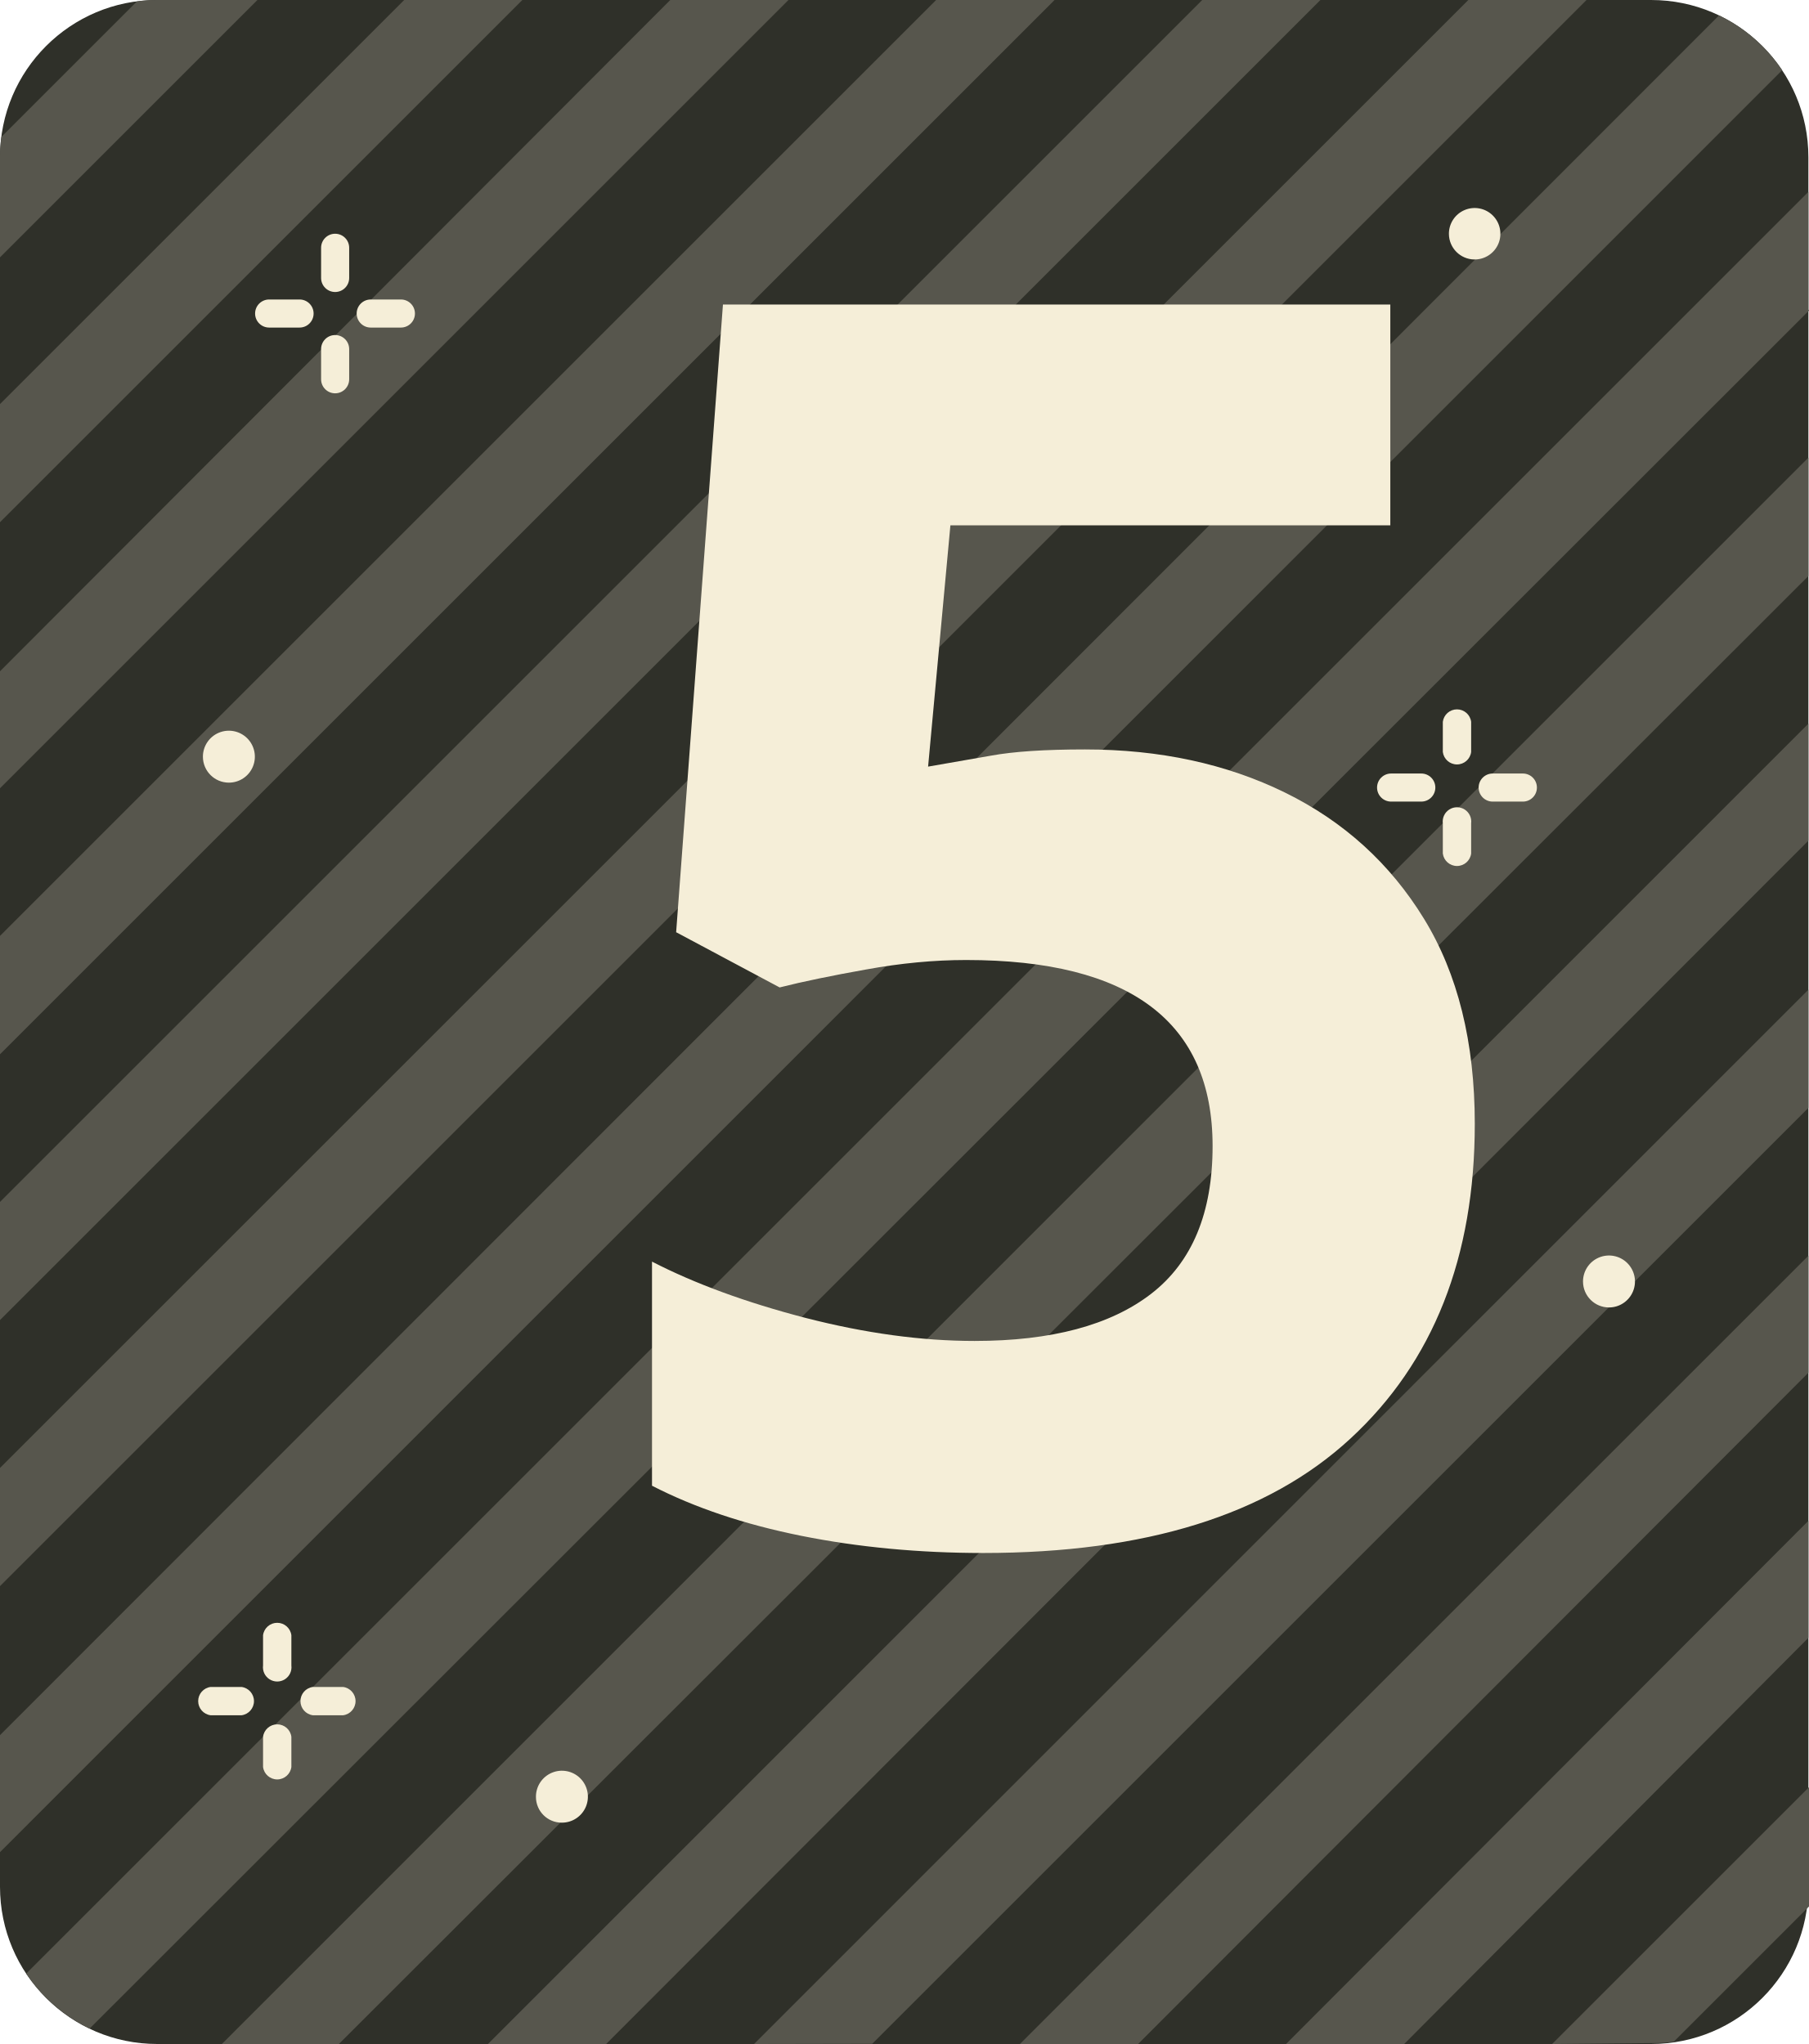
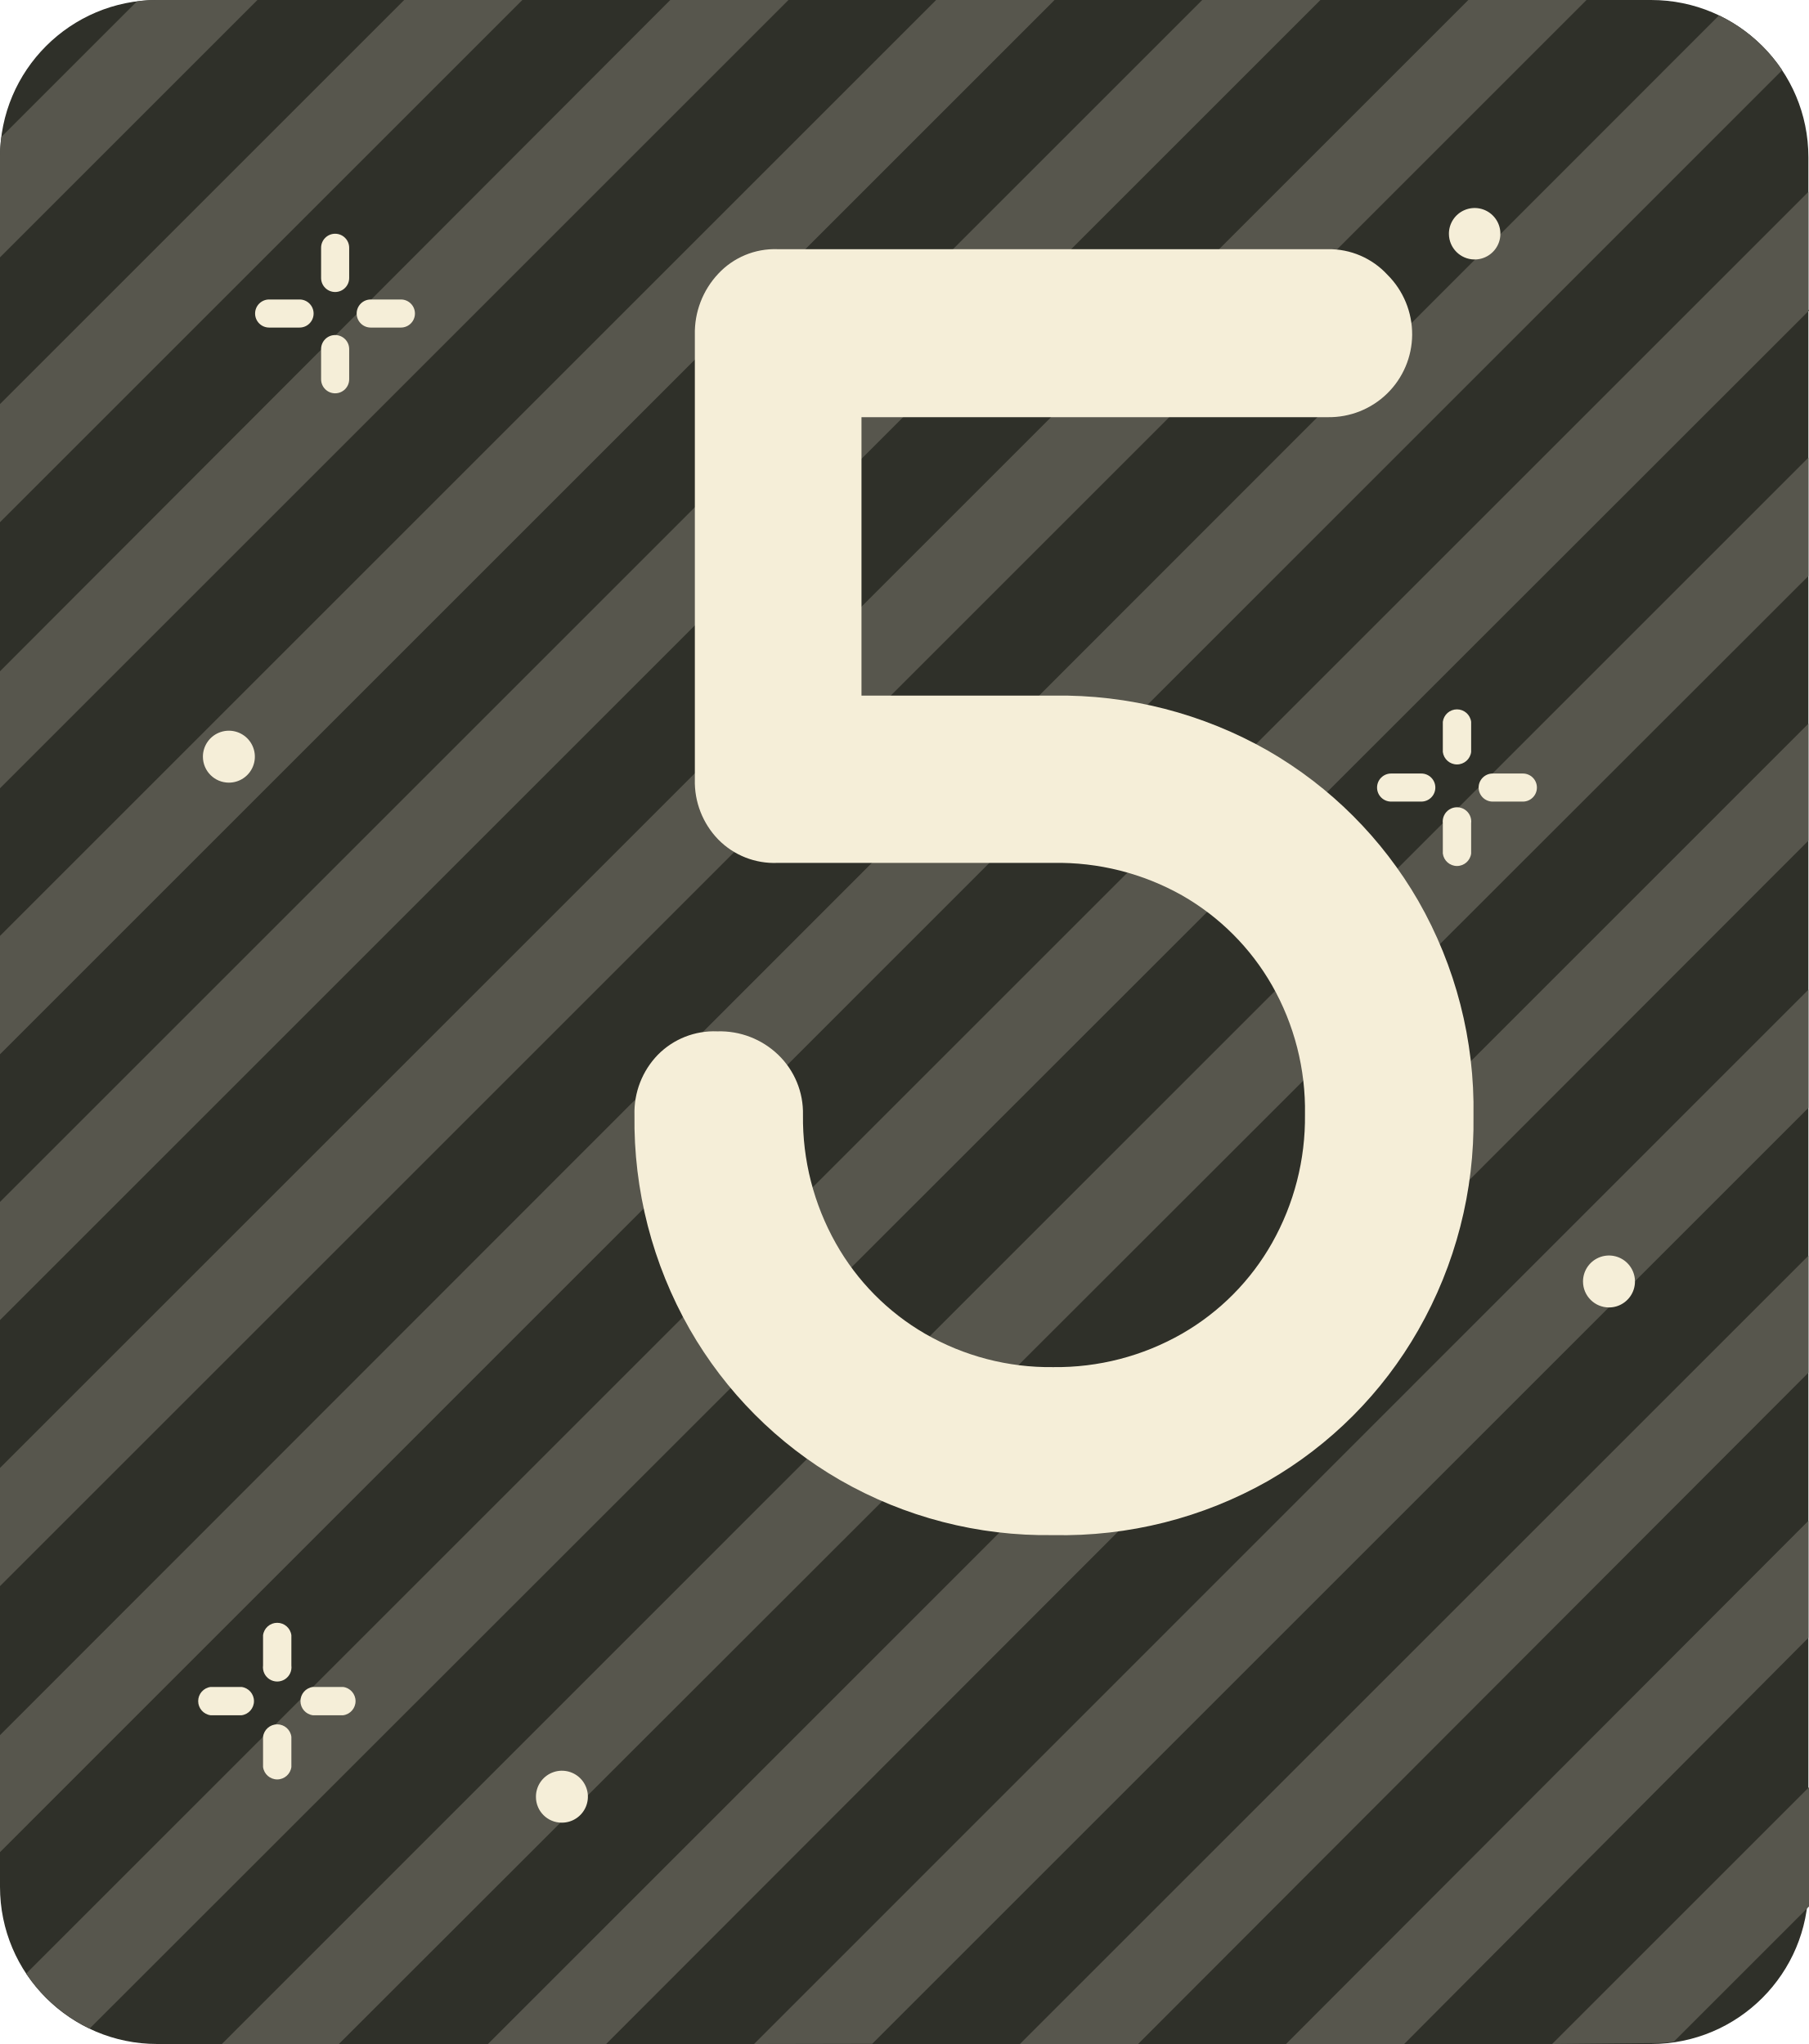
<svg xmlns="http://www.w3.org/2000/svg" viewBox="0 0 77.27 87.36">
  <defs>
-     <style>.cls-1{fill:#2f3029;}.cls-2{fill:#57564d;}.cls-2,.cls-4{fill-rule:evenodd;}.cls-3{font-size:73.71px;font-family:Comfortaa-Bold, Comfortaa;font-weight:700;}.cls-3,.cls-4{fill:#f5eed8;}</style>
+     <style>.cls-1{fill:#2f3029;}.cls-2{fill:#57564d;}.cls-2,.cls-4{fill-rule:evenodd;}.cls-3,.cls-4{fill:#f5eed8;}</style>
  </defs>
  <g id="Ebene_2" data-name="Ebene 2">
    <g id="OBJECTS">
      <rect class="cls-1" width="77.27" height="87.36" rx="6.72" />
      <path class="cls-2" d="M9.48,87.36h5L77.27,24.62V19.56L9.48,87.36Zm11.37,0L77.27,30.93v5L25.9,87.36Zm11.37,0L77.27,42.3v5.05l-40,40Zm11.36,0L77.27,53.67v5L48.63,87.36Zm11.37,0L77.27,65v5L60,87.36Zm11.37,0,11-11v4.23a8.14,8.14,0,0,1,0,.87l-5.8,5.8a6.15,6.15,0,0,1-.87.06Zm11-74.11L3.83,86.7a6.92,6.92,0,0,1-2.71-2.35L77.27,8.2v5.05ZM76.15,3,0,79.16v-5L73.45.66A6.82,6.82,0,0,1,76.15,3ZM67.79,0,0,67.79V62.74L62.74,0ZM56.42,0,0,56.42V51.37L51.37,0ZM45.06,0,0,45.06V40L40,0ZM33.69,0,0,33.69v-5L28.64,0ZM22.32,0,0,22.32V17.27L17.27,0ZM11,0H6.72a6.15,6.15,0,0,0-.87.06L.06,5.85A6.25,6.25,0,0,0,0,6.72V11Z" />
-       <text class="cls-3" transform="translate(24.25 65.64)">5</text>
+       <path class="cls-3" d="M45,65.61a17.71,17.71,0,0,1-9.12-2.36,17.45,17.45,0,0,1-6.41-6.44,18,18,0,0,1-2.36-9.16,3.55,3.55,0,0,1,1-2.57,3.37,3.37,0,0,1,2.54-1,3.59,3.59,0,0,1,2.6,1,3.45,3.45,0,0,1,1.06,2.57,10.91,10.91,0,0,0,1.41,5.5A10.31,10.31,0,0,0,39.52,57,10.68,10.68,0,0,0,45,58.43,10.81,10.81,0,0,0,50.51,57a10.34,10.34,0,0,0,3.84-3.87,10.91,10.91,0,0,0,1.41-5.5,10.77,10.77,0,0,0-1.41-5.52,10.33,10.33,0,0,0-3.84-3.84A10.81,10.81,0,0,0,45,36.88H33.22a3.35,3.35,0,0,1-2.53-1,3.55,3.55,0,0,1-1-2.57v-19a3.69,3.69,0,0,1,1-2.61,3.3,3.3,0,0,1,2.53-1.05H56.74a3.39,3.39,0,0,1,2.54,1.09,3.59,3.59,0,0,1,1.06,2.57,3.55,3.55,0,0,1-3.6,3.52H36.81v11.9H45a17.94,17.94,0,0,1,9.19,2.36,17.52,17.52,0,0,1,6.41,6.41,17.87,17.87,0,0,1,2.36,9.19,17.91,17.91,0,0,1-2.36,9.16,17.37,17.37,0,0,1-6.41,6.44A17.84,17.84,0,0,1,45,65.61Z" />
      <path class="cls-4" d="M11.24,69.89a.61.61,0,0,1,1.21,0v1.29a.61.61,0,1,1-1.21,0V69.89Zm3.42,2.21a.61.61,0,0,1,0,1.21H13.37a.61.61,0,0,1,0-1.21Zm-4.34,0a.61.61,0,0,1,0,1.21H9A.61.61,0,0,1,9,72.1Zm.92,2.13a.61.61,0,0,1,1.21,0v1.29a.61.61,0,0,1-1.21,0Z" />
      <path class="cls-4" d="M61.65,30.85a.61.61,0,0,1,1.21,0v1.29a.61.61,0,0,1-1.21,0V30.85Zm3.42,2.21a.6.6,0,0,1,.6.6.6.6,0,0,1-.6.6H63.78a.6.6,0,0,1-.6-.6.6.6,0,0,1,.6-.6Zm-4.34,0a.6.6,0,0,1,.6.6.6.6,0,0,1-.6.6H59.44a.6.6,0,0,1-.6-.6.6.6,0,0,1,.6-.6Zm.92,2.13a.61.61,0,1,1,1.21,0v1.29a.61.61,0,0,1-1.21,0Z" />
      <path class="cls-4" d="M13.72,10.59a.6.6,0,1,1,1.2,0v1.29a.6.6,0,0,1-1.2,0V10.59Zm3.41,2.21a.6.6,0,1,1,0,1.2H15.84a.6.6,0,1,1,0-1.2Zm-4.33,0a.6.6,0,1,1,0,1.2H11.5a.6.6,0,1,1,0-1.2Zm.92,2.12a.6.6,0,0,1,1.2,0v1.29a.6.6,0,1,1-1.2,0Z" />
      <path class="cls-4" d="M9.78,33.45a1.11,1.11,0,1,0-1.11-1.1A1.11,1.11,0,0,0,9.78,33.45Z" />
      <path class="cls-4" d="M63,11.09A1.1,1.1,0,1,0,61.91,10,1.1,1.1,0,0,0,63,11.09Z" />
      <path class="cls-4" d="M68.75,55.88a1.11,1.11,0,1,0-1.11-1.1A1.11,1.11,0,0,0,68.75,55.88Z" />
      <path class="cls-4" d="M24,77.9a1.11,1.11,0,1,0-1.1-1.1A1.1,1.1,0,0,0,24,77.9Z" />
    </g>
  </g>
</svg>
